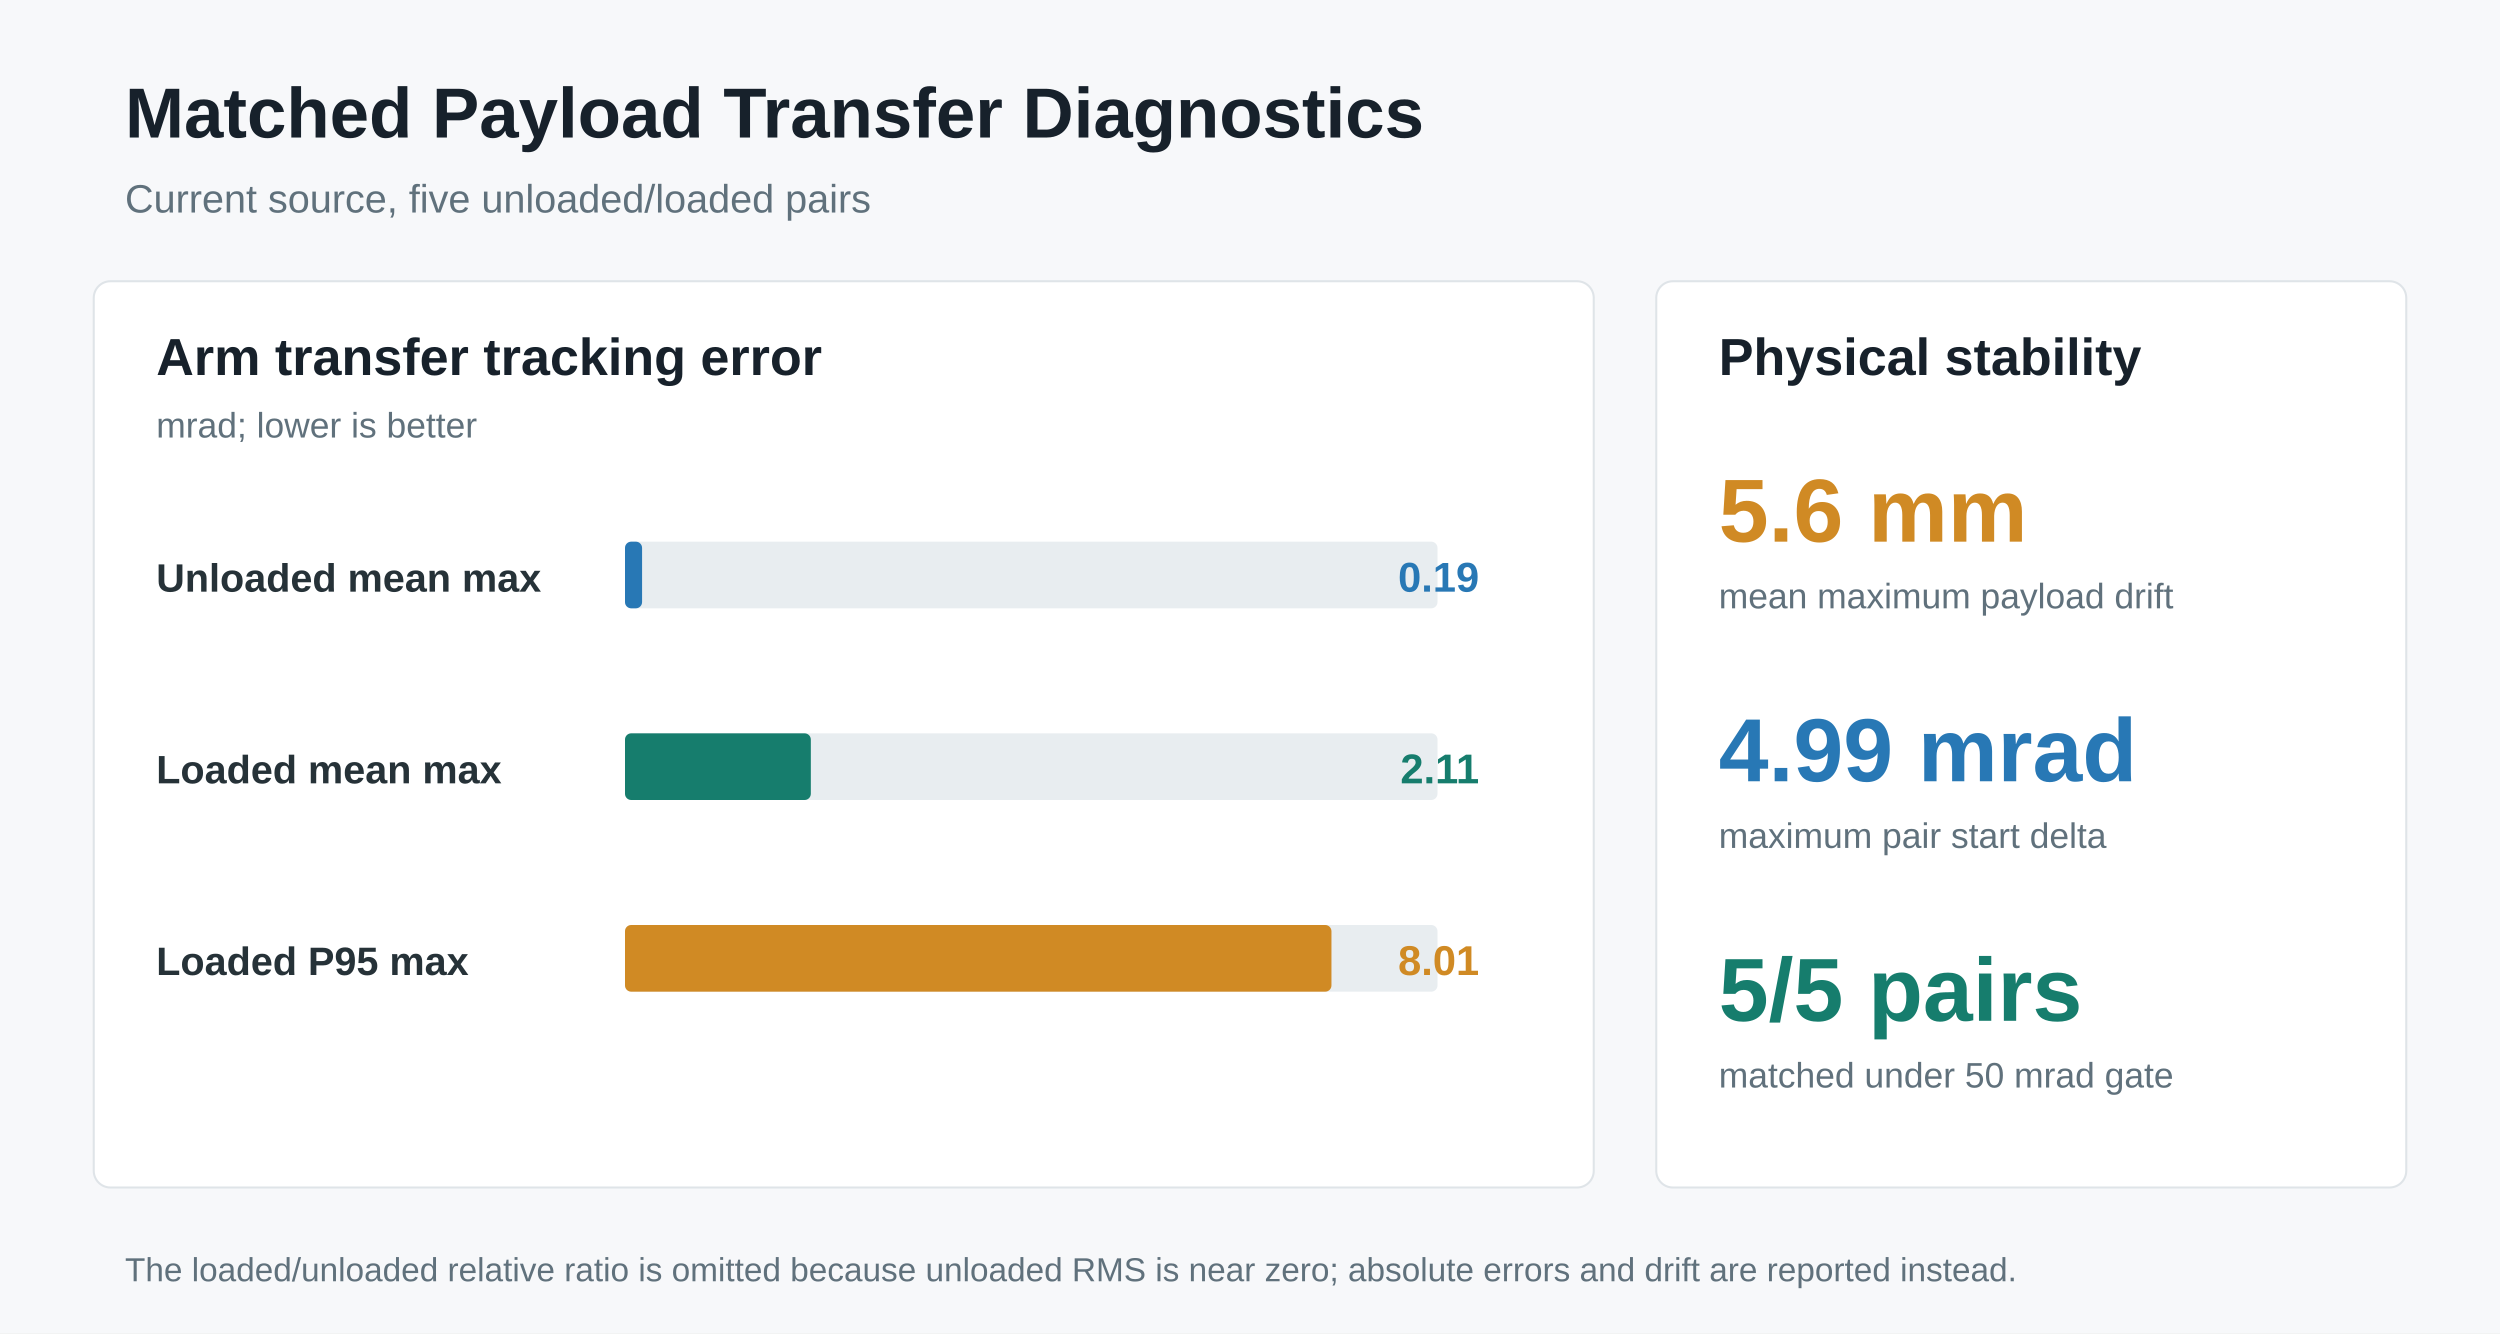
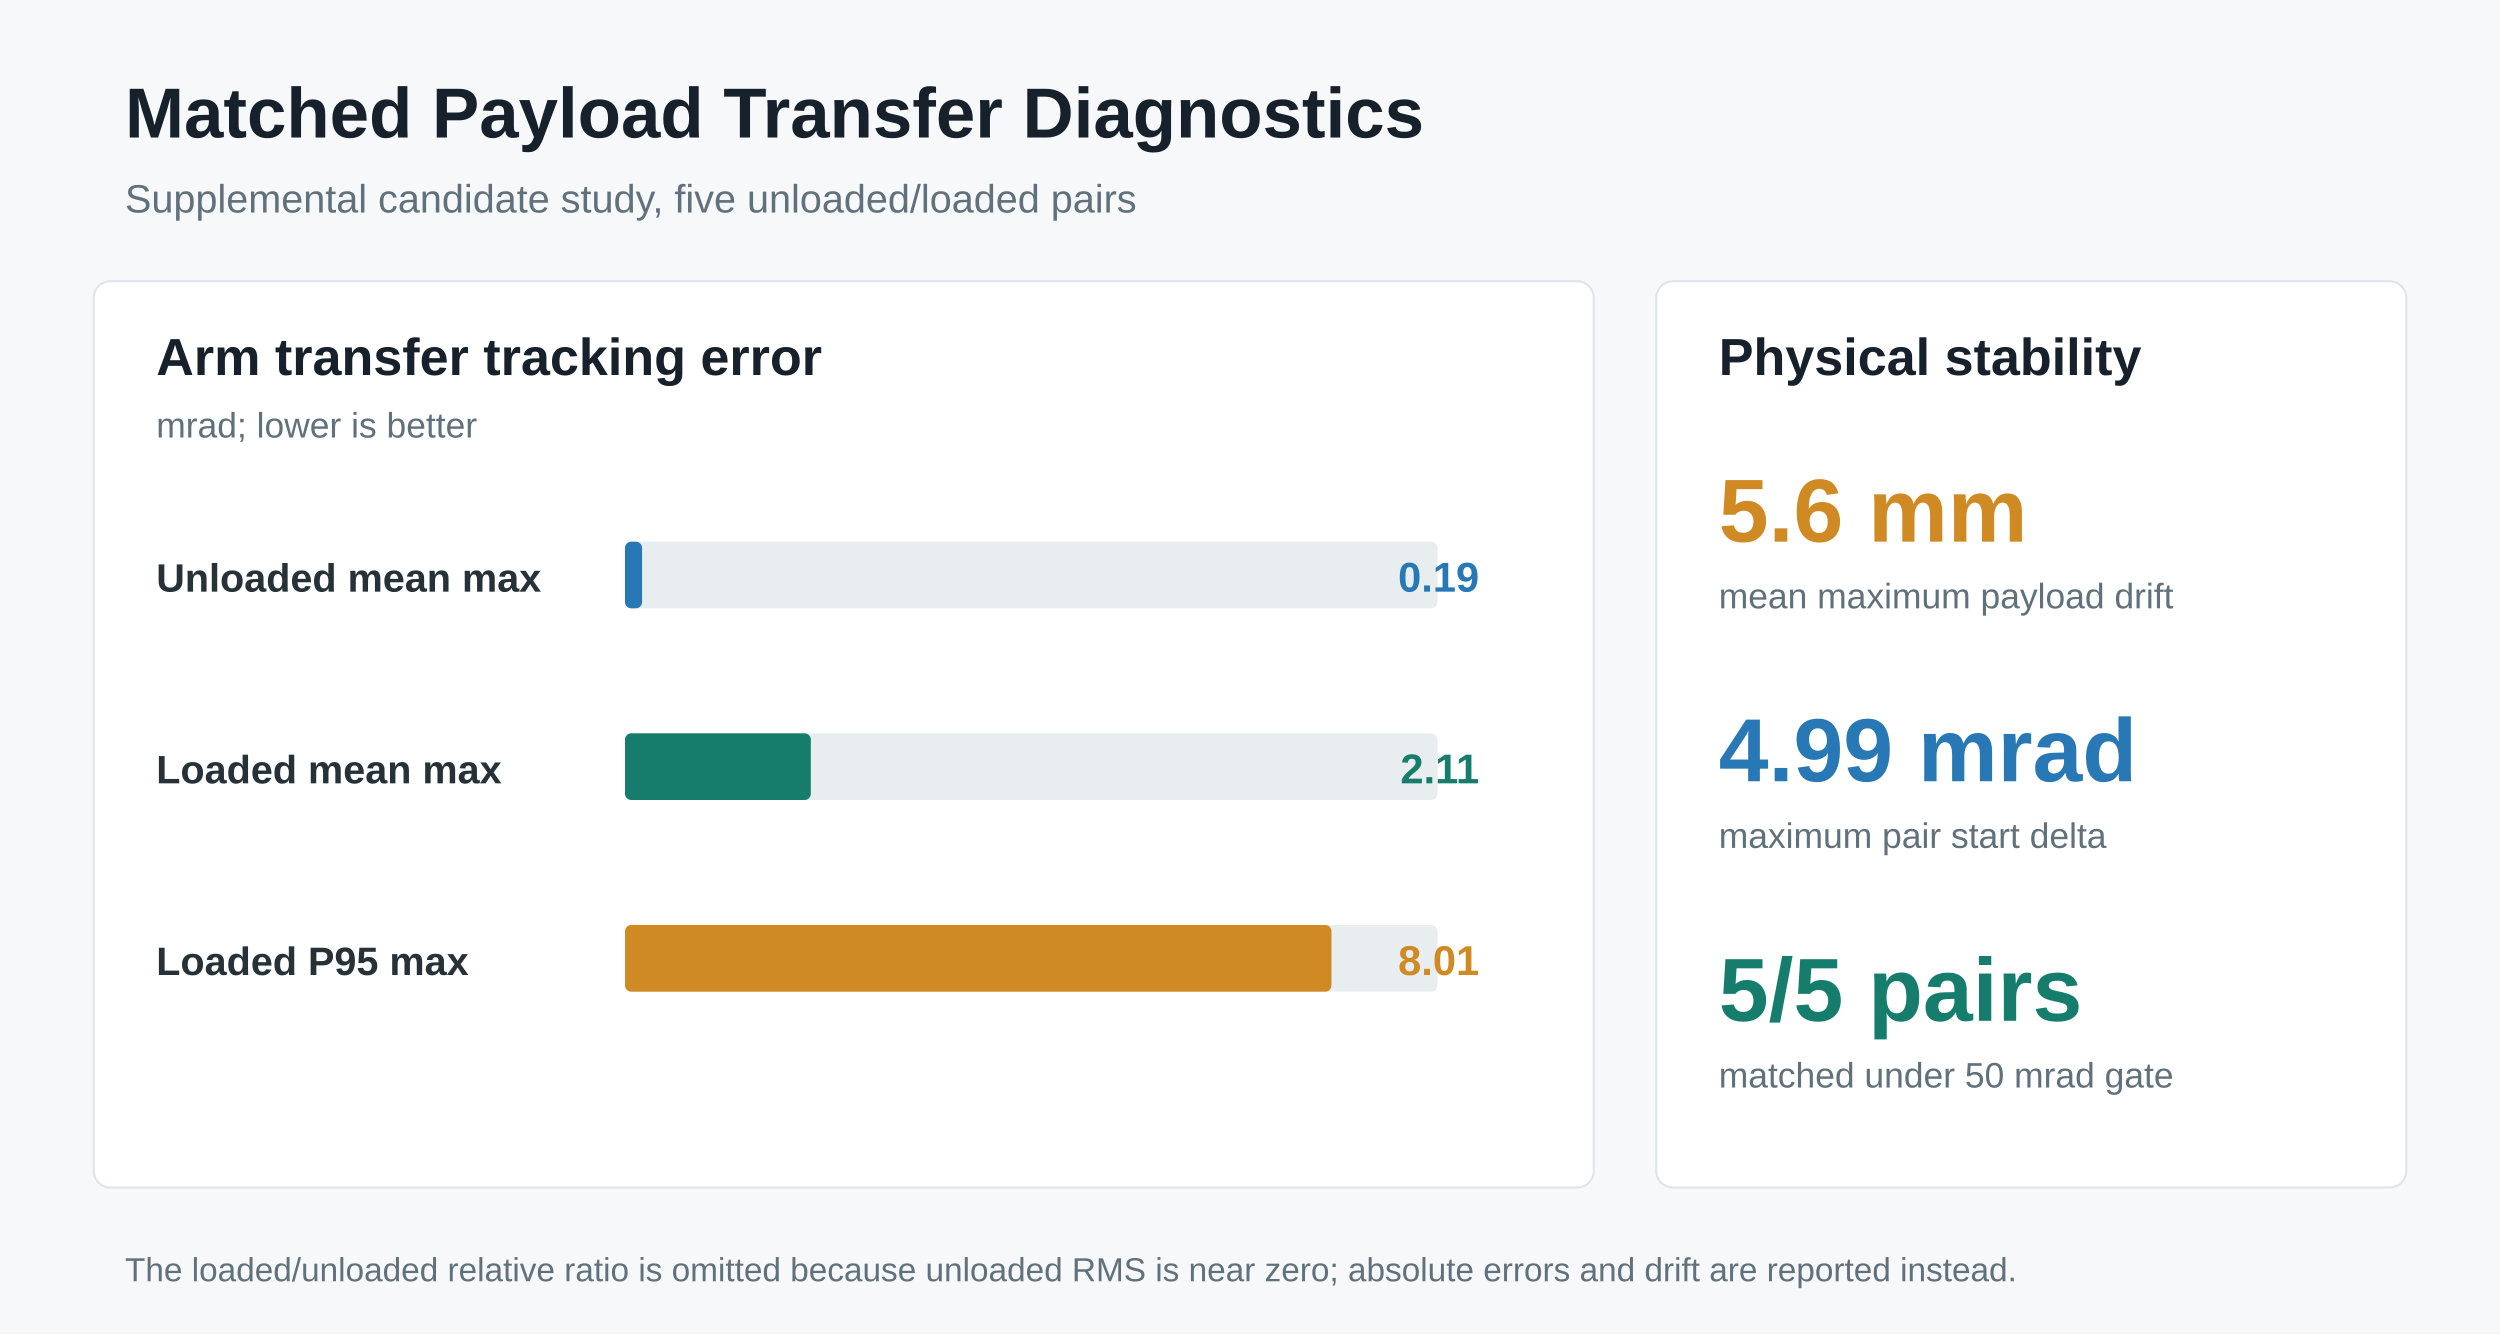
<svg xmlns="http://www.w3.org/2000/svg" width="1200" height="640" viewBox="0 0 1200 640" role="img" aria-labelledby="title desc">
  <rect x="0.0" y="0.0" width="1200.0" height="640.0" rx="0.0" fill="#f7f8fa" stroke="none" />
  <text x="60.0" y="66.0" font-family="Arial, Helvetica, sans-serif" font-size="34" font-weight="700" fill="#17212b" text-anchor="start">Matched Payload Transfer Diagnostics</text>
-   <text x="60.0" y="102.0" font-family="Arial, Helvetica, sans-serif" font-size="19" font-weight="400" fill="#60717c" text-anchor="start">Current source, five unloaded/loaded pairs</text>
+   <text x="60.0" y="102.0" font-family="Arial, Helvetica, sans-serif" font-size="19" font-weight="400" fill="#60717c" text-anchor="start">Supplemental candidate study, five unloaded/loaded pairs</text>
  <rect x="45.0" y="135.0" width="720.0" height="435.0" rx="8.0" fill="#ffffff" stroke="#dfe4e8" />
  <text x="75.0" y="180.0" font-family="Arial, Helvetica, sans-serif" font-size="25" font-weight="700" fill="#17212b" text-anchor="start">Arm transfer tracking error</text>
  <text x="75.0" y="210.0" font-family="Arial, Helvetica, sans-serif" font-size="17" font-weight="400" fill="#60717c" text-anchor="start">mrad; lower is better</text>
  <text x="75.0" y="284.0" font-family="Arial, Helvetica, sans-serif" font-size="19" font-weight="600" fill="#263238" text-anchor="start">Unloaded mean max</text>
  <rect x="300.0" y="260.0" width="390.0" height="32.0" rx="3.0" fill="#e8edf0" stroke="none" />
  <rect x="300.0" y="260.0" width="8.2" height="32.0" rx="3.0" fill="#2878b5" stroke="none" />
  <text x="710.0" y="284.0" font-family="Arial, Helvetica, sans-serif" font-size="20" font-weight="700" fill="#2878b5" text-anchor="end">0.19</text>
  <text x="75.0" y="376.0" font-family="Arial, Helvetica, sans-serif" font-size="19" font-weight="600" fill="#263238" text-anchor="start">Loaded mean max</text>
  <rect x="300.0" y="352.0" width="390.0" height="32.0" rx="3.0" fill="#e8edf0" stroke="none" />
  <rect x="300.0" y="352.0" width="89.2" height="32.0" rx="3.0" fill="#167d6d" stroke="none" />
  <text x="710.0" y="376.0" font-family="Arial, Helvetica, sans-serif" font-size="20" font-weight="700" fill="#167d6d" text-anchor="end">2.11</text>
  <text x="75.0" y="468.0" font-family="Arial, Helvetica, sans-serif" font-size="19" font-weight="600" fill="#263238" text-anchor="start">Loaded P95 max</text>
  <rect x="300.0" y="444.0" width="390.0" height="32.0" rx="3.0" fill="#e8edf0" stroke="none" />
  <rect x="300.0" y="444.0" width="339.1" height="32.0" rx="3.0" fill="#d08a24" stroke="none" />
  <text x="710.0" y="468.0" font-family="Arial, Helvetica, sans-serif" font-size="20" font-weight="700" fill="#d08a24" text-anchor="end">8.01</text>
  <rect x="795.0" y="135.0" width="360.0" height="435.0" rx="8.0" fill="#ffffff" stroke="#dfe4e8" />
  <text x="825.0" y="180.0" font-family="Arial, Helvetica, sans-serif" font-size="25" font-weight="700" fill="#17212b" text-anchor="start">Physical stability</text>
  <text x="825.0" y="260.0" font-family="Arial, Helvetica, sans-serif" font-size="43" font-weight="700" fill="#d08a24" text-anchor="start">5.6 mm</text>
  <text x="825.0" y="292.0" font-family="Arial, Helvetica, sans-serif" font-size="17" font-weight="400" fill="#60717c" text-anchor="start">mean maximum payload drift</text>
  <text x="825.0" y="375.0" font-family="Arial, Helvetica, sans-serif" font-size="43" font-weight="700" fill="#2878b5" text-anchor="start">4.99 mrad</text>
  <text x="825.0" y="407.0" font-family="Arial, Helvetica, sans-serif" font-size="17" font-weight="400" fill="#60717c" text-anchor="start">maximum pair start delta</text>
  <text x="825.0" y="490.0" font-family="Arial, Helvetica, sans-serif" font-size="43" font-weight="700" fill="#167d6d" text-anchor="start">5/5 pairs</text>
  <text x="825.0" y="522.0" font-family="Arial, Helvetica, sans-serif" font-size="17" font-weight="400" fill="#60717c" text-anchor="start">matched under 50 mrad gate</text>
  <text x="60.0" y="615.0" font-family="Arial, Helvetica, sans-serif" font-size="16" font-weight="400" fill="#60717c" text-anchor="start">The loaded/unloaded relative ratio is omitted because unloaded RMS is near zero; absolute errors and drift are reported instead.</text>
</svg>
